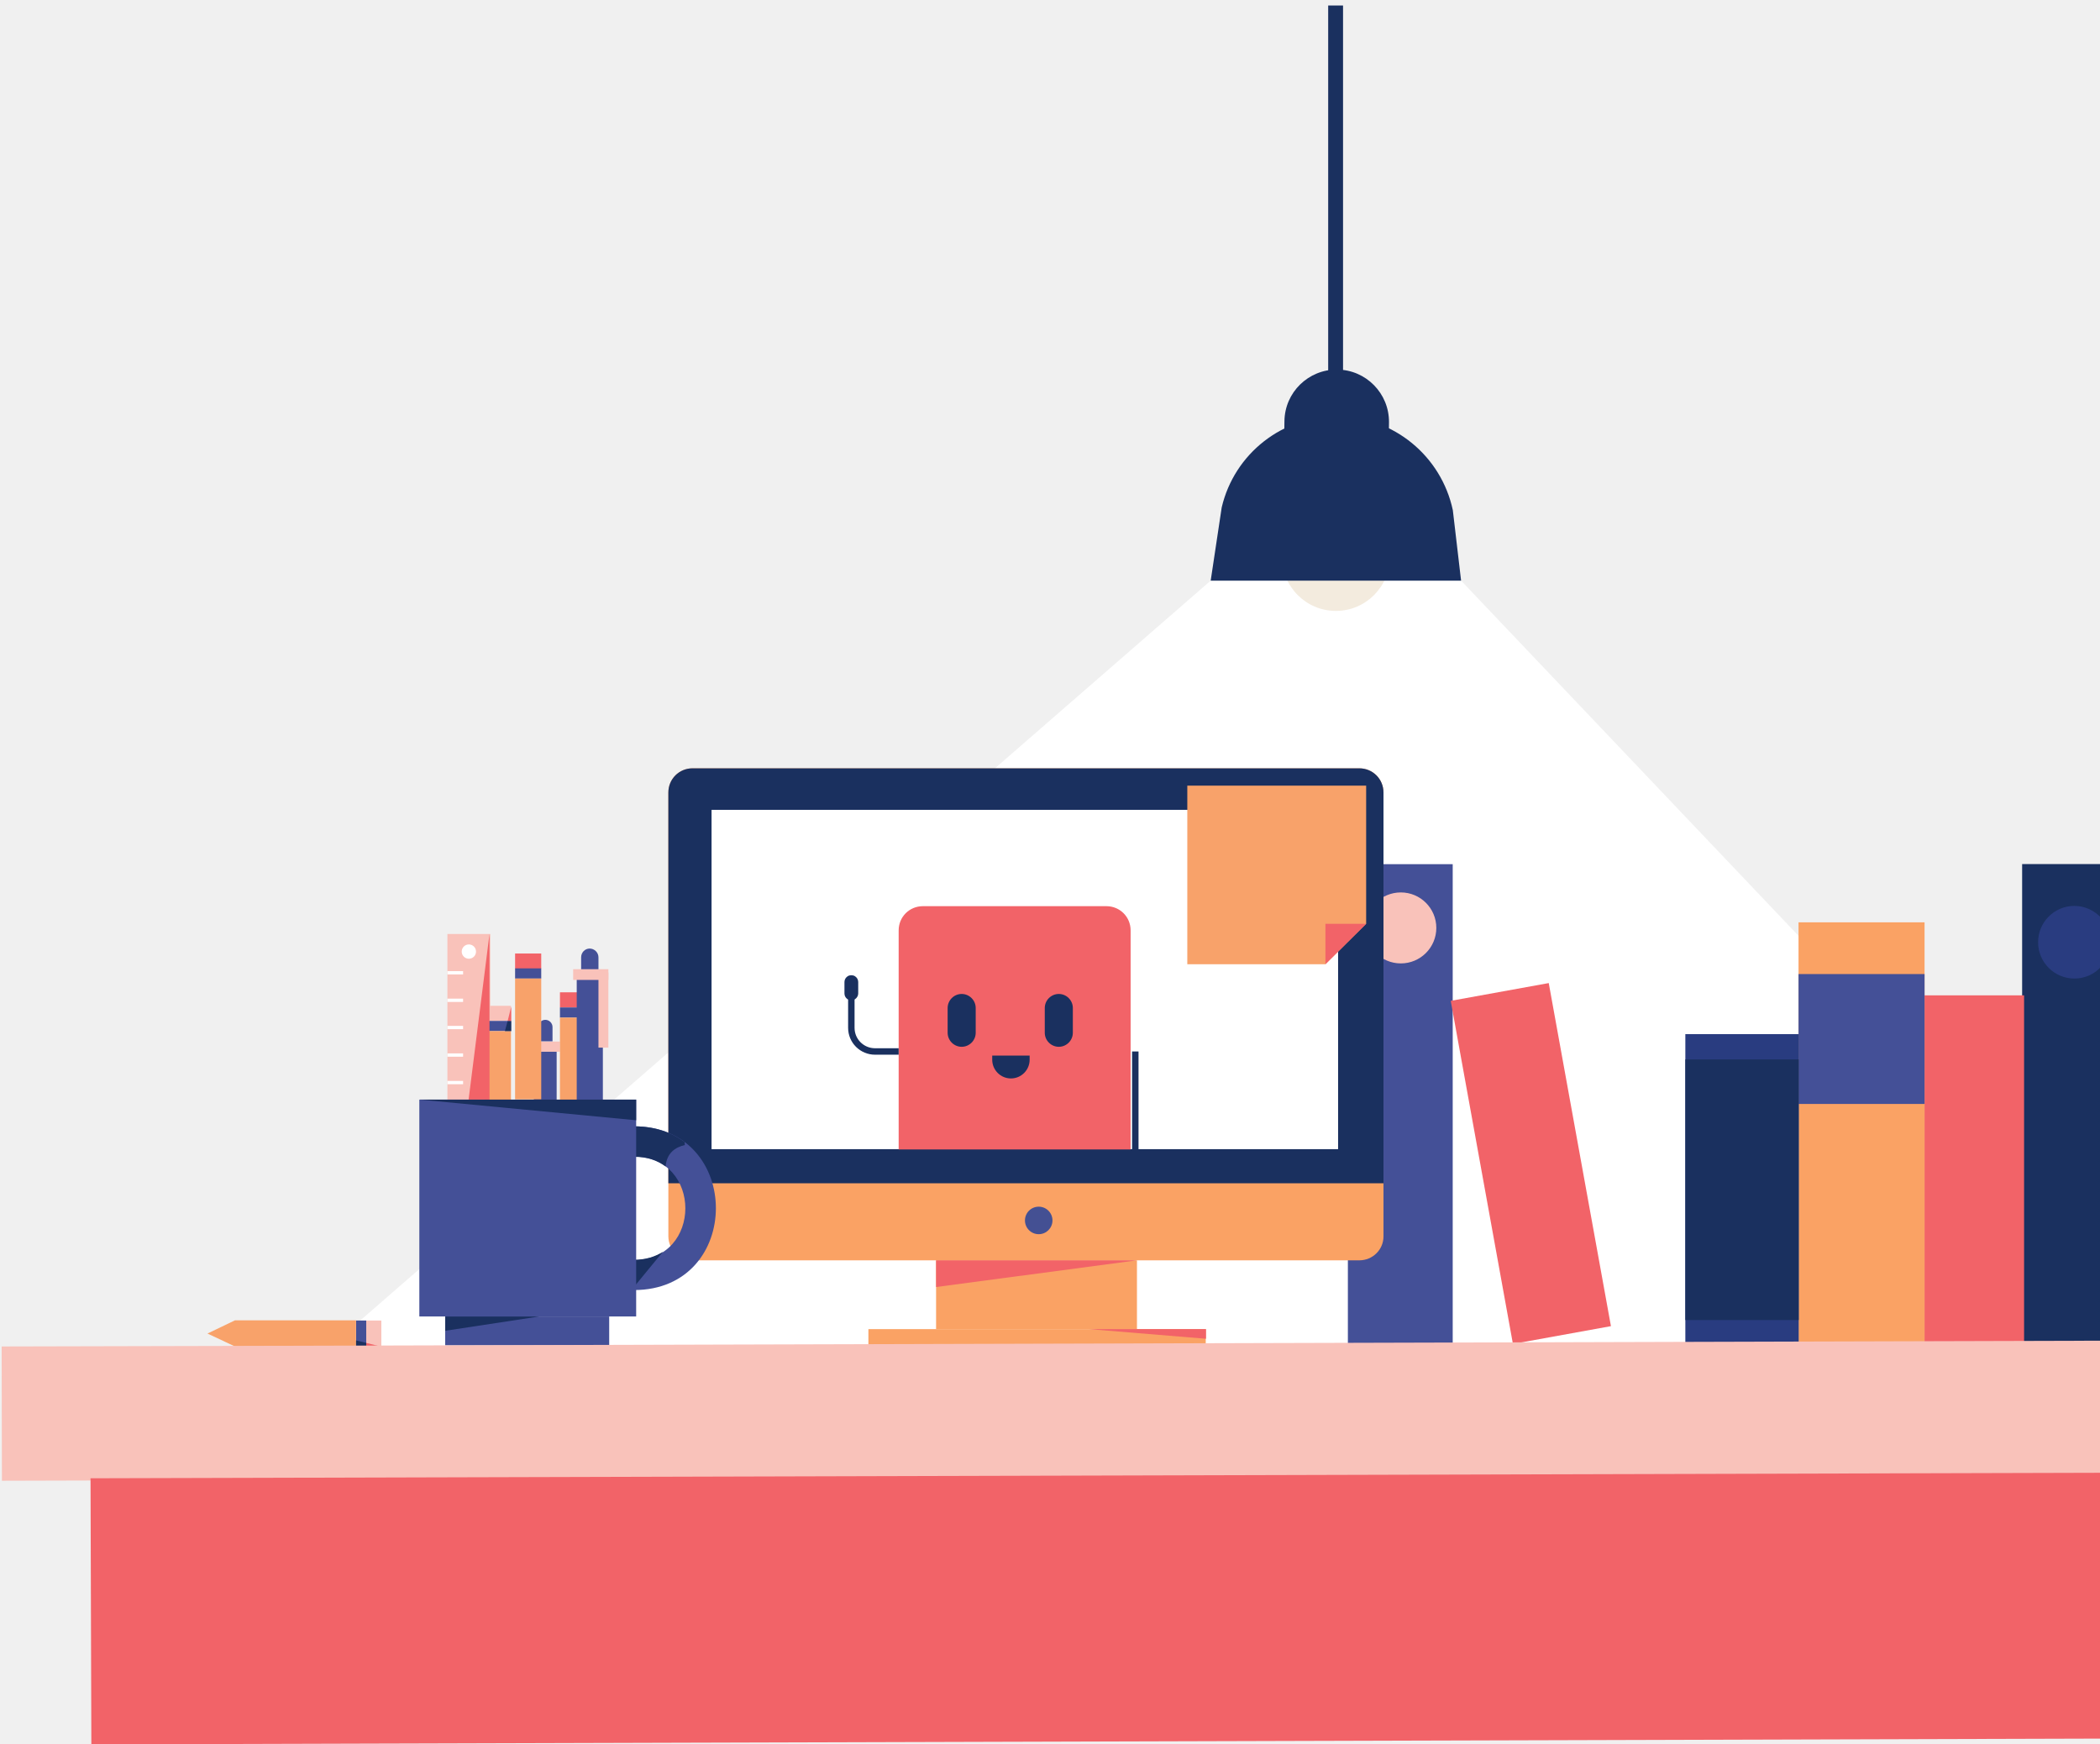
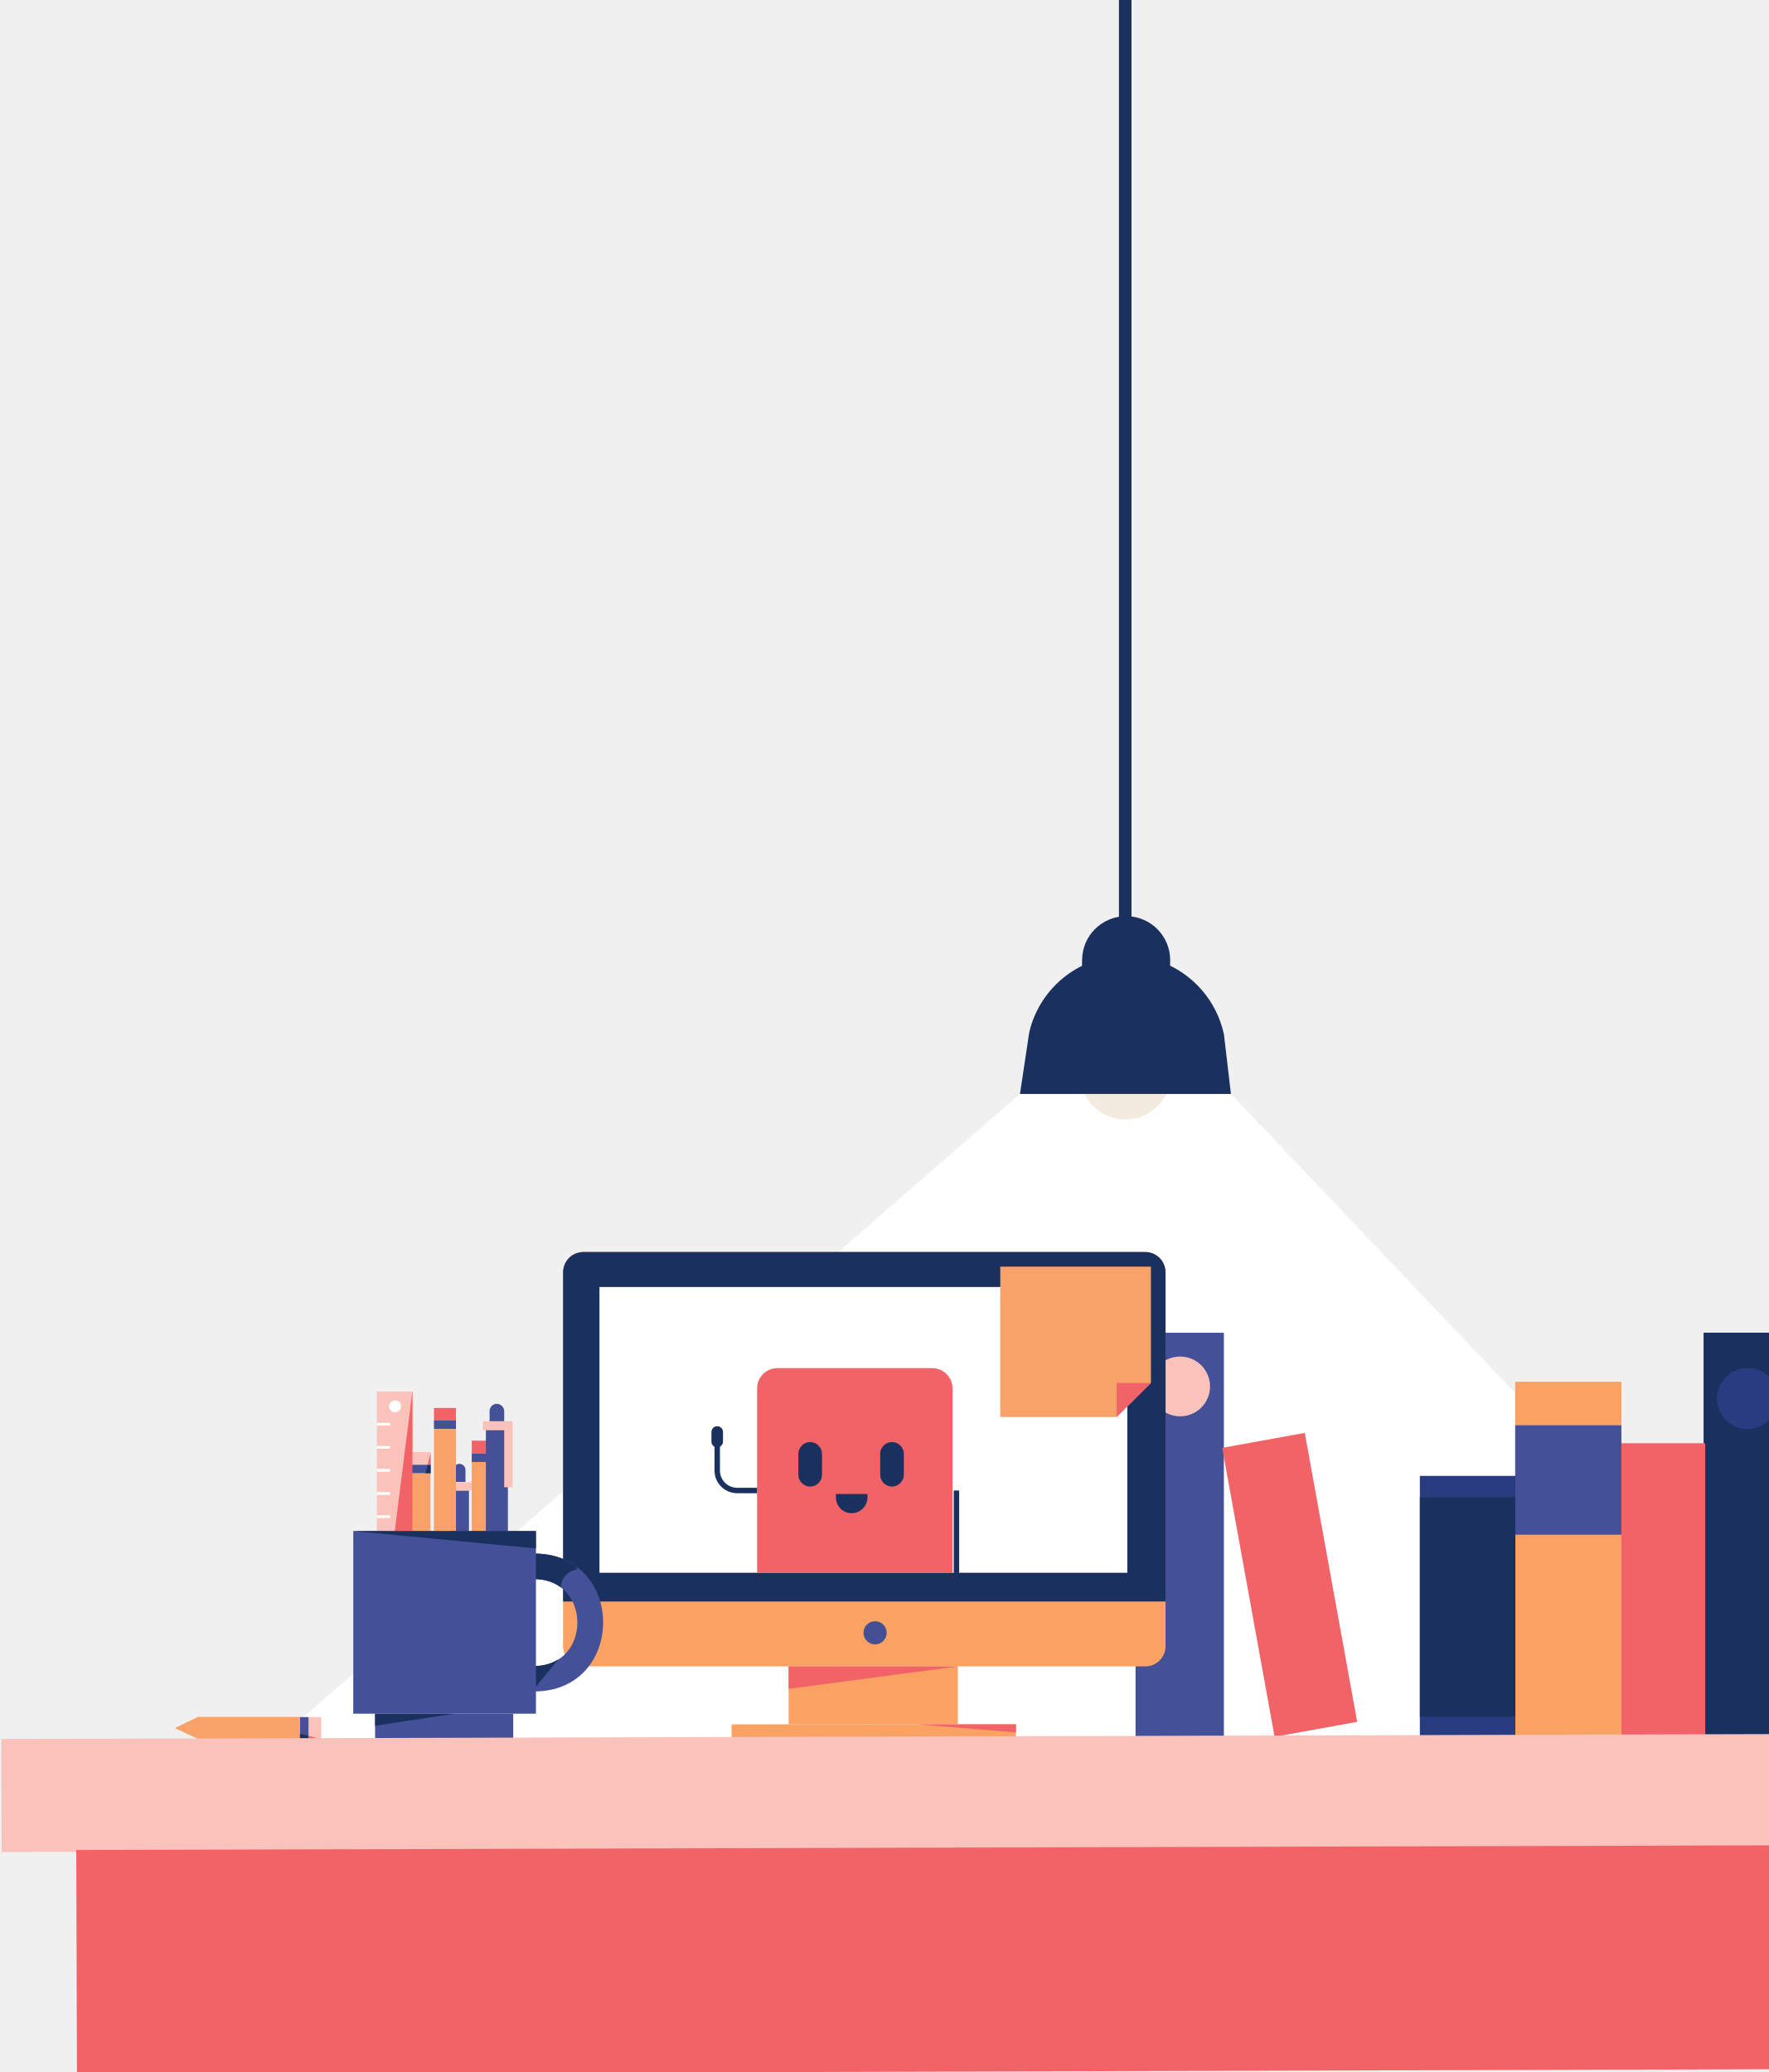
- <svg xmlns="http://www.w3.org/2000/svg" version="1.1" id="Layer_1" x="0px" y="0px" viewBox="0 0 763.2 633.6" style="enable-background:new 0 0 763.2 633.6;" xml:space="preserve">
-   <style type="text/css">
- 	.st0{fill:#445097;}
- 	.st1{fill:#FFFFFF;}
- 	.st2{fill:#F3EBDE;}
- 	.st3{fill:#1A305F;}
- 	.st4{fill:#F26368;}
- 	.st5{fill:#FAA264;}
- 	.st6{fill:#293C80;}
- 	.st7{fill:#F9C2BA;}
- 	.st8{fill:#445093;}
- 	.st9{fill:#F8A26A;}
- 	.st10{fill:none;stroke:#1A305F;stroke-width:2.344;stroke-miterlimit:10;}
- 	.st11{opacity:5.000000e-02;fill:#FFFFFF;}
- 	.st12{fill:none;stroke:#FFFFFF;stroke-width:1.579;stroke-miterlimit:10;}
- 	.st13{fill:#F9C3BC;}
- 	.st14{fill:#455296;}
- 	.st15{fill:#F7A36F;}
- 	.st16{fill:#F1646B;}
- 	.st17{fill:#F4ECE0;}
- 	.st18{fill:#F9A36A;}
- 	.st19{fill:#1B315E;}
- 	.st20{fill:#EF656E;}
- 	.st21{fill:#F7A470;}
- 	.st22{fill:#F5EDE1;}
- 	.st23{fill:#1B325C;}
- 	.st24{fill:none;stroke:#1B325C;stroke-width:0.87;stroke-linecap:round;stroke-linejoin:round;stroke-miterlimit:10;}
- 	.st25{fill:#455292;}
- 	.st26{fill:#102E4D;}
- 	.st27{opacity:0.42;fill:#081827;enable-background:new    ;}
- 	
- 		.st28{opacity:0.4;fill:none;stroke:#F7A36F;stroke-width:4.114;stroke-linecap:round;stroke-linejoin:round;stroke-miterlimit:10;}
- 	.st29{opacity:0.4;fill:#F7A36F;}
- 	
- 		.st30{opacity:0.4;fill:none;stroke:#F7A36F;stroke-width:4.053;stroke-linecap:round;stroke-linejoin:round;stroke-miterlimit:10;}
- </style>
-   <g>
-     <polygon class="st1" points="763.6,455.8 531,211 440,211 91.1,514.5 763.6,518  " />
-     <circle class="st2" cx="485.5" cy="202.4" r="19.6" />
+ <svg xmlns="http://www.w3.org/2000/svg" width="100%" height="100%" viewBox="0 0 763 894" version="1.1" xml:space="preserve" style="fill-rule:evenodd;clip-rule:evenodd;stroke-miterlimit:10;">
+   <g transform="matrix(1,0,0,1,0,261)">
+     <path d="M763.6,455.8L531,211L440,211L91.1,514.5L763.6,518L763.6,455.8Z" style="fill:white;fill-rule:nonzero;" />
+     <circle cx="485.5" cy="202.4" r="19.6" style="fill:rgb(243,235,222);" />
    <g>
      <g>
-         <rect x="734.9" y="314" class="st3" width="28.8" height="174.4" />
-         <rect x="489.8" y="314" transform="matrix(-1 -4.507429e-11 4.507429e-11 -1 1017.757 802.4374)" class="st0" width="38.1" height="174.4" />
-         <rect x="699.4" y="361.8" transform="matrix(-1 -4.492374e-11 4.492374e-11 -1 1435.008 850.2068)" class="st4" width="36.2" height="126.7" />
-         <rect x="538.4" y="359.6" transform="matrix(-0.984 0.1784 -0.1784 -0.984 1179.399 739.7121)" class="st4" width="36.2" height="126.7" />
-         <rect x="653.6" y="335.1" transform="matrix(-1 -4.490731e-11 4.490731e-11 -1 1353.038 823.5729)" class="st5" width="45.8" height="153.3" />
-         <rect x="653.6" y="354.1" transform="matrix(-1 -4.502633e-11 4.502633e-11 -1 1353.038 755.2692)" class="st0" width="45.8" height="47.2" />
-         <path class="st6" d="M763.6,333.5c-2.4-2.6-5.9-4.3-9.7-4.3c-7.3,0-13.2,5.9-13.2,13.2s5.9,13.2,13.2,13.2c3.8,0,7.3-1.6,9.7-4.3     V333.5z" />
-         <rect x="612.5" y="375.8" class="st6" width="41.2" height="112.2" />
-         <circle class="st7" cx="509.1" cy="337.2" r="12.9" />
-         <rect x="612.5" y="385" class="st3" width="41.2" height="94.7" />
+         <rect x="734.9" y="314" width="28.8" height="174.4" style="fill:rgb(26,48,95);" />
+         <g transform="matrix(-1,-4.50743e-11,4.50743e-11,-1,1017.76,802.437)">
+           <rect x="489.8" y="314" width="38.1" height="174.4" style="fill:rgb(68,80,151);" />
+         </g>
+         <g transform="matrix(-1,-4.49237e-11,4.49237e-11,-1,1435.01,850.207)">
+           <rect x="699.4" y="361.8" width="36.2" height="126.7" style="fill:rgb(242,99,104);" />
+         </g>
+         <g transform="matrix(-0.984,0.1784,-0.1784,-0.984,1179.4,739.712)">
+           <rect x="538.4" y="359.6" width="36.2" height="126.7" style="fill:rgb(242,99,104);" />
+         </g>
+         <g transform="matrix(-1,-4.49073e-11,4.49073e-11,-1,1353.04,823.573)">
+           <rect x="653.6" y="335.1" width="45.8" height="153.3" style="fill:rgb(250,162,100);" />
+         </g>
+         <g transform="matrix(-1,-4.50263e-11,4.50263e-11,-1,1353.04,755.269)">
+           <rect x="653.6" y="354.1" width="45.8" height="47.2" style="fill:rgb(68,80,151);" />
+         </g>
+         <path d="M763.6,333.5C761.2,330.9 757.7,329.2 753.9,329.2C746.6,329.2 740.7,335.1 740.7,342.4C740.7,349.7 746.6,355.6 753.9,355.6C757.7,355.6 761.2,354 763.6,351.3L763.6,333.5Z" style="fill:rgb(41,60,128);fill-rule:nonzero;" />
+         <rect x="612.5" y="375.8" width="41.2" height="112.2" style="fill:rgb(41,60,128);" />
+         <circle cx="509.1" cy="337.2" r="12.9" style="fill:rgb(249,194,186);" />
+         <rect x="612.5" y="385" width="41.2" height="94.7" style="fill:rgb(26,48,95);" />
      </g>
      <g>
-         <path class="st5" d="M494,458H251.7c-4.9,0-8.8-3.9-8.8-8.8V288c0-4.9,3.9-8.8,8.8-8.8H494c4.9,0,8.8,3.9,8.8,8.8v161.3     C502.8,454.1,498.9,458,494,458z" />
-         <path class="st3" d="M494,279.2H251.7c-4.9,0-8.8,3.9-8.8,8.8V430h259.9V288C502.8,283.1,498.9,279.2,494,279.2z" />
-         <rect x="315.6" y="483" class="st5" width="122.6" height="5.9" />
-         <rect x="340.2" y="458" class="st5" width="73" height="25" />
-         <rect x="258.6" y="294.3" class="st1" width="227.7" height="123.3" />
-         <circle class="st8" cx="377.5" cy="443.5" r="5" />
-         <polygon class="st4" points="340.2,458 340.2,467.7 413.2,458    " />
-         <polygon class="st4" points="395.9,483 438.3,483 438.3,486.5    " />
+         <path d="M494,458L251.7,458C246.8,458 242.9,454.1 242.9,449.2L242.9,288C242.9,283.1 246.8,279.2 251.7,279.2L494,279.2C498.9,279.2 502.8,283.1 502.8,288L502.8,449.3C502.8,454.1 498.9,458 494,458Z" style="fill:rgb(250,162,100);fill-rule:nonzero;" />
+         <path d="M494,279.2L251.7,279.2C246.8,279.2 242.9,283.1 242.9,288L242.9,430L502.8,430L502.8,288C502.8,283.1 498.9,279.2 494,279.2Z" style="fill:rgb(26,48,95);fill-rule:nonzero;" />
+         <rect x="315.6" y="483" width="122.6" height="5.9" style="fill:rgb(250,162,100);" />
+         <rect x="340.2" y="458" width="73" height="25" style="fill:rgb(250,162,100);" />
+         <rect x="258.6" y="294.3" width="227.7" height="123.3" style="fill:white;" />
+         <circle cx="377.5" cy="443.5" r="5" style="fill:rgb(68,80,147);" />
+         <path d="M340.2,458L340.2,467.7L413.2,458L340.2,458Z" style="fill:rgb(242,99,104);fill-rule:nonzero;" />
+         <path d="M395.9,483L438.3,483L438.3,486.5L395.9,483Z" style="fill:rgb(242,99,104);fill-rule:nonzero;" />
      </g>
      <g>
-         <polyline class="st9" points="481.7,350.4 431.5,350.4 431.5,285.5 496.5,285.5 496.5,335.7    " />
-         <polyline class="st4" points="481.7,350.4 481.7,335.7 496.5,335.7    " />
+         <path d="M481.7,350.4L431.5,350.4L431.5,285.5L496.5,285.5L496.5,335.7" style="fill:rgb(248,162,106);fill-rule:nonzero;" />
+         <path d="M481.7,350.4L481.7,335.7L496.5,335.7" style="fill:rgb(242,99,104);fill-rule:nonzero;" />
      </g>
      <g>
-         <rect x="194" y="378.5" class="st7" width="9.5" height="3.7" />
-         <rect x="161.8" y="478.4" class="st0" width="59.6" height="10.5" />
-         <rect x="194" y="382.2" class="st0" width="8.3" height="19.8" />
-         <path class="st0" d="M198.2,370.6L198.2,370.6c1.4,0,2.6,1.2,2.6,2.6v5.2h-5.2v-5.2C195.6,371.8,196.7,370.6,198.2,370.6z" />
-         <path class="st0" d="M214.3,344.7L214.3,344.7c1.7,0,3.2,1.4,3.2,3.2v4.4c0,0.2-0.1,0.3-0.3,0.3h-5.7c-0.2,0-0.3-0.1-0.3-0.3     v-4.4C211.2,346.1,212.6,344.7,214.3,344.7z" />
-         <polygon class="st3" points="161.8,478.4 161.8,483.6 196,478.4    " />
-         <path class="st0" d="M230.4,420.3c24.9,0,24.9,37.6,0,37.6v10.9c39.7,0,39.7-59.5,0-59.5V420.3z" />
-         <path class="st3" d="M240.9,454.9c-2.8,1.8-6.3,2.9-10.6,2.9v10L240.9,454.9z" />
-         <path class="st3" d="M241.9,423.9c0.4-4.9,3.5-7,7-7.8l-0.1-1.1c-4.7-3.5-10.8-5.7-18.4-5.7v11.1     C235.1,420.3,239,421.7,241.9,423.9z" />
-         <rect x="162.6" y="339.4" class="st7" width="15.6" height="60.2" />
-         <rect x="187.2" y="346.5" class="st4" width="9.5" height="5.5" />
-         <rect x="187.2" y="351.9" class="st0" width="9.5" height="3.7" />
-         <rect x="187.2" y="355.6" class="st9" width="9.5" height="43.9" />
-         <rect x="203.5" y="360.6" class="st4" width="9.5" height="5.5" />
-         <rect x="203.5" y="366.1" class="st0" width="9.5" height="3.7" />
-         <rect x="203.5" y="369.8" class="st9" width="9.5" height="43.9" />
-         <rect x="209.6" y="354.1" class="st0" width="9.5" height="49" />
-         <rect x="176.2" y="365.5" class="st7" width="9.5" height="5.5" />
-         <rect x="176.2" y="371" class="st0" width="9.5" height="3.7" />
-         <rect x="176.2" y="374.7" class="st9" width="9.5" height="43.9" />
-         <rect x="208.3" y="352.2" class="st7" width="12.8" height="3.9" />
-         <rect x="217.5" y="353.4" class="st7" width="3.6" height="27.3" />
-         <polygon class="st4" points="177.9,339.4 170.3,399.6 177.9,399.6    " />
-         <circle class="st1" cx="170.4" cy="345.8" r="2.6" />
-         <rect x="162.6" y="352.9" class="st1" width="5.7" height="1.2" />
-         <rect x="162.6" y="362.9" class="st1" width="5.7" height="1.2" />
-         <rect x="162.6" y="372.8" class="st1" width="5.7" height="1.2" />
-         <rect x="162.6" y="382.8" class="st1" width="5.7" height="1.2" />
-         <rect x="162.6" y="392.8" class="st1" width="5.7" height="1.2" />
-         <rect x="152.4" y="399.6" class="st0" width="78.8" height="78.8" />
-         <polygon class="st3" points="231.2,399.6 231.2,407.1 152.6,399.6    " />
-         <polyline class="st3" points="185.8,371 185.8,374.7 183.5,374.7 184.5,371    " />
-         <polyline class="st4" points="184.5,371 185.8,365.8 185.8,371    " />
+         <rect x="194" y="378.5" width="9.5" height="3.7" style="fill:rgb(249,194,186);" />
+         <rect x="161.8" y="478.4" width="59.6" height="10.5" style="fill:rgb(68,80,151);" />
+         <rect x="194" y="382.2" width="8.3" height="19.8" style="fill:rgb(68,80,151);" />
+         <path d="M198.2,370.6C199.6,370.6 200.8,371.8 200.8,373.2L200.8,378.4L195.6,378.4L195.6,373.2C195.6,371.8 196.7,370.6 198.2,370.6Z" style="fill:rgb(68,80,151);fill-rule:nonzero;" />
+         <path d="M214.3,344.7C216,344.7 217.5,346.1 217.5,347.9L217.5,352.3C217.5,352.5 217.4,352.6 217.2,352.6L211.5,352.6C211.3,352.6 211.2,352.5 211.2,352.3L211.2,347.9C211.2,346.1 212.6,344.7 214.3,344.7Z" style="fill:rgb(68,80,151);fill-rule:nonzero;" />
+         <path d="M161.8,478.4L161.8,483.6L196,478.4L161.8,478.4Z" style="fill:rgb(26,48,95);fill-rule:nonzero;" />
+         <path d="M230.4,420.3C255.3,420.3 255.3,457.9 230.4,457.9L230.4,468.8C270.1,468.8 270.1,409.3 230.4,409.3L230.4,420.3Z" style="fill:rgb(68,80,151);fill-rule:nonzero;" />
+         <path d="M240.9,454.9C238.1,456.7 234.6,457.8 230.3,457.8L230.3,467.8L240.9,454.9Z" style="fill:rgb(26,48,95);fill-rule:nonzero;" />
+         <path d="M241.9,423.9C242.3,419 245.4,416.9 248.9,416.1L248.8,415C244.1,411.5 238,409.3 230.4,409.3L230.4,420.4C235.1,420.3 239,421.7 241.9,423.9Z" style="fill:rgb(26,48,95);fill-rule:nonzero;" />
+         <rect x="162.6" y="339.4" width="15.6" height="60.2" style="fill:rgb(249,194,186);" />
+         <rect x="187.2" y="346.5" width="9.5" height="5.5" style="fill:rgb(242,99,104);" />
+         <rect x="187.2" y="351.9" width="9.5" height="3.7" style="fill:rgb(68,80,151);" />
+         <rect x="187.2" y="355.6" width="9.5" height="43.9" style="fill:rgb(248,162,106);" />
+         <rect x="203.5" y="360.6" width="9.5" height="5.5" style="fill:rgb(242,99,104);" />
+         <rect x="203.5" y="366.1" width="9.5" height="3.7" style="fill:rgb(68,80,151);" />
+         <rect x="203.5" y="369.8" width="9.5" height="43.9" style="fill:rgb(248,162,106);" />
+         <rect x="209.6" y="354.1" width="9.5" height="49" style="fill:rgb(68,80,151);" />
+         <rect x="176.2" y="365.5" width="9.5" height="5.5" style="fill:rgb(249,194,186);" />
+         <rect x="176.2" y="371" width="9.5" height="3.7" style="fill:rgb(68,80,151);" />
+         <rect x="176.2" y="374.7" width="9.5" height="43.9" style="fill:rgb(248,162,106);" />
+         <rect x="208.3" y="352.2" width="12.8" height="3.9" style="fill:rgb(249,194,186);" />
+         <rect x="217.5" y="353.4" width="3.6" height="27.3" style="fill:rgb(249,194,186);" />
+         <path d="M177.9,339.4L170.3,399.6L177.9,399.6L177.9,339.4Z" style="fill:rgb(242,99,104);fill-rule:nonzero;" />
+         <circle cx="170.4" cy="345.8" r="2.6" style="fill:white;" />
+         <rect x="162.6" y="352.9" width="5.7" height="1.2" style="fill:white;" />
+         <rect x="162.6" y="362.9" width="5.7" height="1.2" style="fill:white;" />
+         <rect x="162.6" y="372.8" width="5.7" height="1.2" style="fill:white;" />
+         <rect x="162.6" y="382.8" width="5.7" height="1.2" style="fill:white;" />
+         <rect x="162.6" y="392.8" width="5.7" height="1.2" style="fill:white;" />
+         <rect x="152.4" y="399.6" width="78.8" height="78.8" style="fill:rgb(68,80,151);" />
+         <path d="M231.2,399.6L231.2,407.1L152.6,399.6L231.2,399.6Z" style="fill:rgb(26,48,95);fill-rule:nonzero;" />
+         <path d="M185.8,371L185.8,374.7L183.5,374.7L184.5,371" style="fill:rgb(26,48,95);fill-rule:nonzero;" />
+         <path d="M184.5,371L185.8,365.8L185.8,371" style="fill:rgb(242,99,104);fill-rule:nonzero;" />
      </g>
      <g>
-         <path class="st4" d="M410.9,417.7h-84.3v-79.6c0-4.9,3.9-8.8,8.8-8.8h66.7c4.9,0,8.8,3.9,8.8,8.8V417.7z" />
-         <path class="st10" d="M326.6,382.1H318c-4.7,0-8.6-3.8-8.6-8.6v-18.8" />
-         <path class="st3" d="M309.4,363.5L309.4,363.5c-1.4,0-2.5-1.1-2.5-2.5v-4.1c0-1.4,1.1-2.5,2.5-2.5l0,0c1.4,0,2.5,1.1,2.5,2.5v4.1     C311.9,362.3,310.8,363.5,309.4,363.5z" />
-         <path class="st3" d="M349.5,380.4L349.5,380.4c-2.8,0-5.1-2.3-5.1-5.1v-9c0-2.8,2.3-5.1,5.1-5.1l0,0c2.8,0,5.1,2.3,5.1,5.1v9     C354.6,378.1,352.3,380.4,349.5,380.4z" />
-         <path class="st3" d="M384.8,380.4L384.8,380.4c-2.8,0-5.1-2.3-5.1-5.1v-9c0-2.8,2.3-5.1,5.1-5.1l0,0c2.8,0,5.1,2.3,5.1,5.1v9     C389.9,378.1,387.6,380.4,384.8,380.4z" />
-         <path class="st3" d="M367.4,391.9L367.4,391.9c-3.8,0-6.8-3.1-6.8-6.8v-1.5h13.6v1.5C374.2,388.8,371.2,391.9,367.4,391.9z" />
-         <line class="st10" x1="412.6" y1="382.1" x2="412.6" y2="417.7" />
+         <path d="M410.9,417.7L326.6,417.7L326.6,338.1C326.6,333.2 330.5,329.3 335.4,329.3L402.1,329.3C407,329.3 410.9,333.2 410.9,338.1L410.9,417.7Z" style="fill:rgb(242,99,104);fill-rule:nonzero;" />
+         <path d="M326.6,382.1L318,382.1C313.3,382.1 309.4,378.3 309.4,373.5L309.4,354.7" style="fill:none;fill-rule:nonzero;stroke:rgb(26,48,95);stroke-width:2.34px;" />
+         <path d="M309.4,363.5C308,363.5 306.9,362.4 306.9,361L306.9,356.9C306.9,355.5 308,354.4 309.4,354.4C310.8,354.4 311.9,355.5 311.9,356.9L311.9,361C311.9,362.3 310.8,363.5 309.4,363.5Z" style="fill:rgb(26,48,95);fill-rule:nonzero;" />
+         <path d="M349.5,380.4C346.7,380.4 344.4,378.1 344.4,375.3L344.4,366.3C344.4,363.5 346.7,361.2 349.5,361.2C352.3,361.2 354.6,363.5 354.6,366.3L354.6,375.3C354.6,378.1 352.3,380.4 349.5,380.4Z" style="fill:rgb(26,48,95);fill-rule:nonzero;" />
+         <path d="M384.8,380.4C382,380.4 379.7,378.1 379.7,375.3L379.7,366.3C379.7,363.5 382,361.2 384.8,361.2C387.6,361.2 389.9,363.5 389.9,366.3L389.9,375.3C389.9,378.1 387.6,380.4 384.8,380.4Z" style="fill:rgb(26,48,95);fill-rule:nonzero;" />
+         <path d="M367.4,391.9C363.6,391.9 360.6,388.8 360.6,385.1L360.6,383.6L374.2,383.6L374.2,385.1C374.2,388.8 371.2,391.9 367.4,391.9Z" style="fill:rgb(26,48,95);fill-rule:nonzero;" />
+         <path d="M412.6,382.1L412.6,417.7" style="fill:none;fill-rule:nonzero;stroke:rgb(26,48,95);stroke-width:2.34px;" />
      </g>
-       <rect x="131.1" y="481.8" transform="matrix(-1.836970e-16 1 -1 -1.836970e-16 620.3903 348.776)" class="st7" width="9.5" height="5.5" />
-       <rect x="126.5" y="482.7" transform="matrix(-1.836970e-16 1 -1 -1.836970e-16 615.797 353.3692)" class="st0" width="9.5" height="3.7" />
-       <polygon class="st9" points="85.4,489.3 75.4,484.6 85.4,479.8 129.4,479.8 129.4,489.3   " />
-       <polyline class="st3" points="133.1,489.3 129.4,489.3 129.4,487.1 133.1,488   " />
-       <polyline class="st4" points="133.1,488 138.3,489.3 133.1,489.3   " />
+       <g transform="matrix(-1.83697e-16,1,-1,-1.83697e-16,620.39,348.776)">
+         <rect x="131.1" y="481.8" width="9.5" height="5.5" style="fill:rgb(249,194,186);" />
+       </g>
+       <g transform="matrix(-1.83697e-16,1,-1,-1.83697e-16,615.797,353.369)">
+         <rect x="126.5" y="482.7" width="9.5" height="3.7" style="fill:rgb(68,80,151);" />
+       </g>
+       <path d="M85.4,489.3L75.4,484.6L85.4,479.8L129.4,479.8L129.4,489.3L85.4,489.3Z" style="fill:rgb(248,162,106);fill-rule:nonzero;" />
+       <path d="M133.1,489.3L129.4,489.3L129.4,487.1L133.1,488" style="fill:rgb(26,48,95);fill-rule:nonzero;" />
+       <path d="M133.1,488L138.3,489.3L133.1,489.3" style="fill:rgb(242,99,104);fill-rule:nonzero;" />
    </g>
    <g>
-       <path class="st3" d="M531,211h-91l4-26.6c4.6-19.6,22.2-33.4,42.4-33.1h0c20.1,0.2,37.4,14.4,41.6,34.1L531,211z" />
-       <path class="st3" d="M504.5,176l-38-0.4l0.3-22.5c0.1-10.5,8.7-18.9,19.2-18.8h0c10.5,0.1,18.9,8.7,18.8,19.2L504.5,176z" />
-       <rect x="482.7" y="2" class="st3" width="5.4" height="159.9" />
+       <path d="M531,211L440,211L444,184.4C448.6,164.8 466.2,151 486.4,151.3C506.5,151.5 523.8,165.7 528,185.4L531,211Z" style="fill:rgb(26,48,95);fill-rule:nonzero;" />
+       <path d="M504.5,176L466.5,175.6L466.8,153.1C466.9,142.6 475.5,134.2 486,134.3C496.5,134.4 504.9,143 504.8,153.5L504.5,176Z" style="fill:rgb(26,48,95);fill-rule:nonzero;" />
+       <g transform="matrix(1,0,0,2.64478,0,-266.29)">
+         <rect x="482.7" y="2" width="5.4" height="159.9" style="fill:rgb(26,48,95);" />
+       </g>
    </g>
  </g>
-   <polygon class="st7" points="763.6,487.2 84.6,489.1 0.6,489.3 0.7,538.1 763.6,536 " />
-   <polygon class="st4" points="763.6,535.2 32.9,537.2 33.2,633.9 763.6,631.8 " />
+   <g transform="matrix(1,0,0,1,0,261)">
+     <path d="M763.6,487.2L84.6,489.1L0.6,489.3L0.7,538.1L763.6,536L763.6,487.2Z" style="fill:rgb(249,194,186);fill-rule:nonzero;" />
+   </g>
+   <g transform="matrix(1,0,0,1,0,261)">
+     <path d="M763.6,535.2L32.9,537.2L33.2,633.9L763.6,631.8L763.6,535.2Z" style="fill:rgb(242,99,104);fill-rule:nonzero;" />
+   </g>
</svg>
